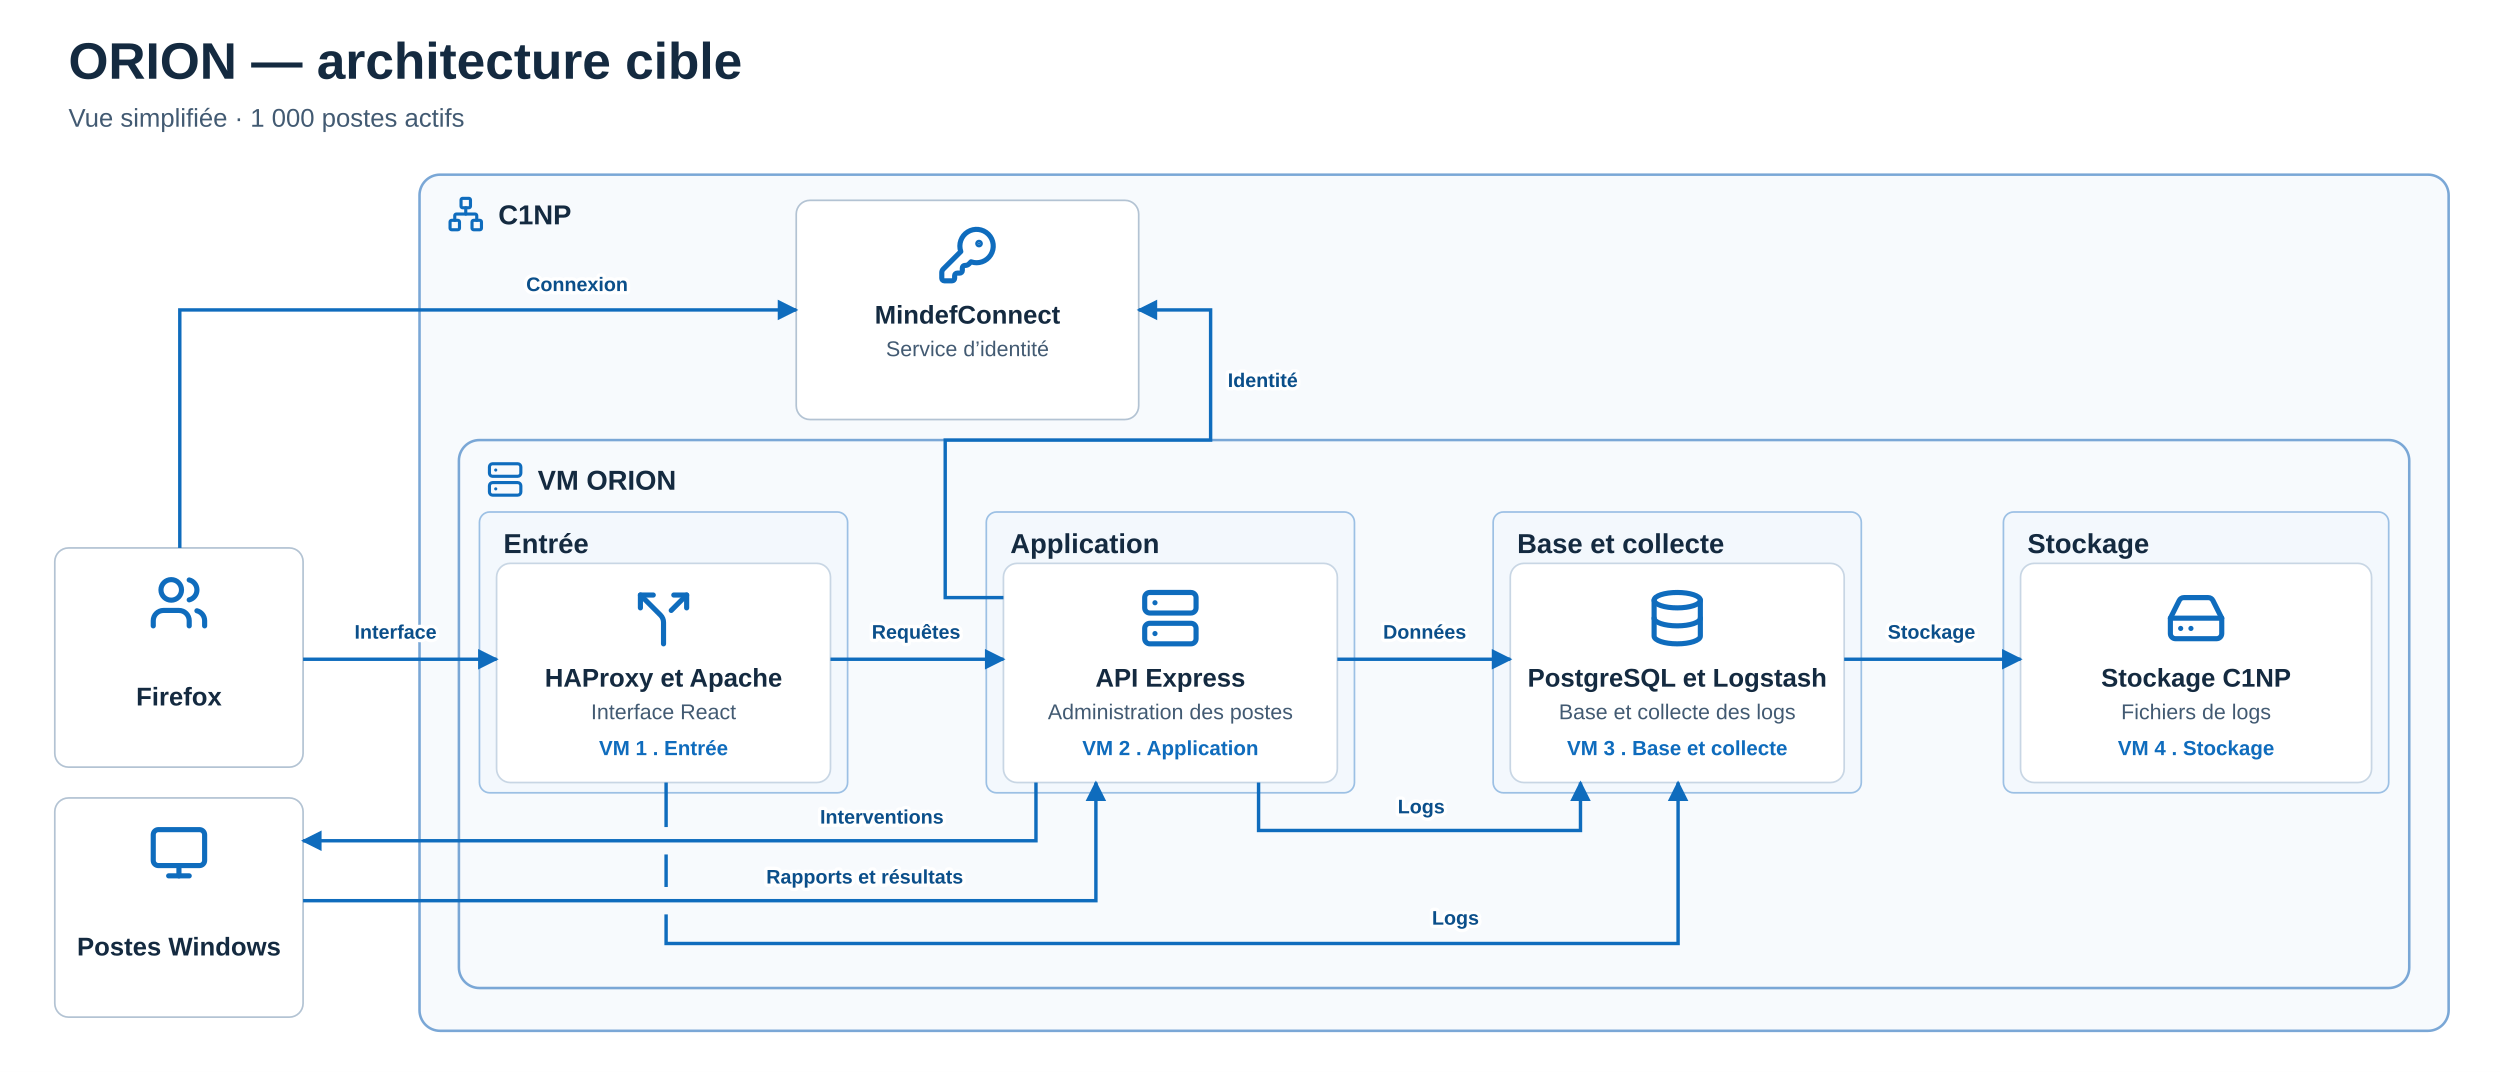
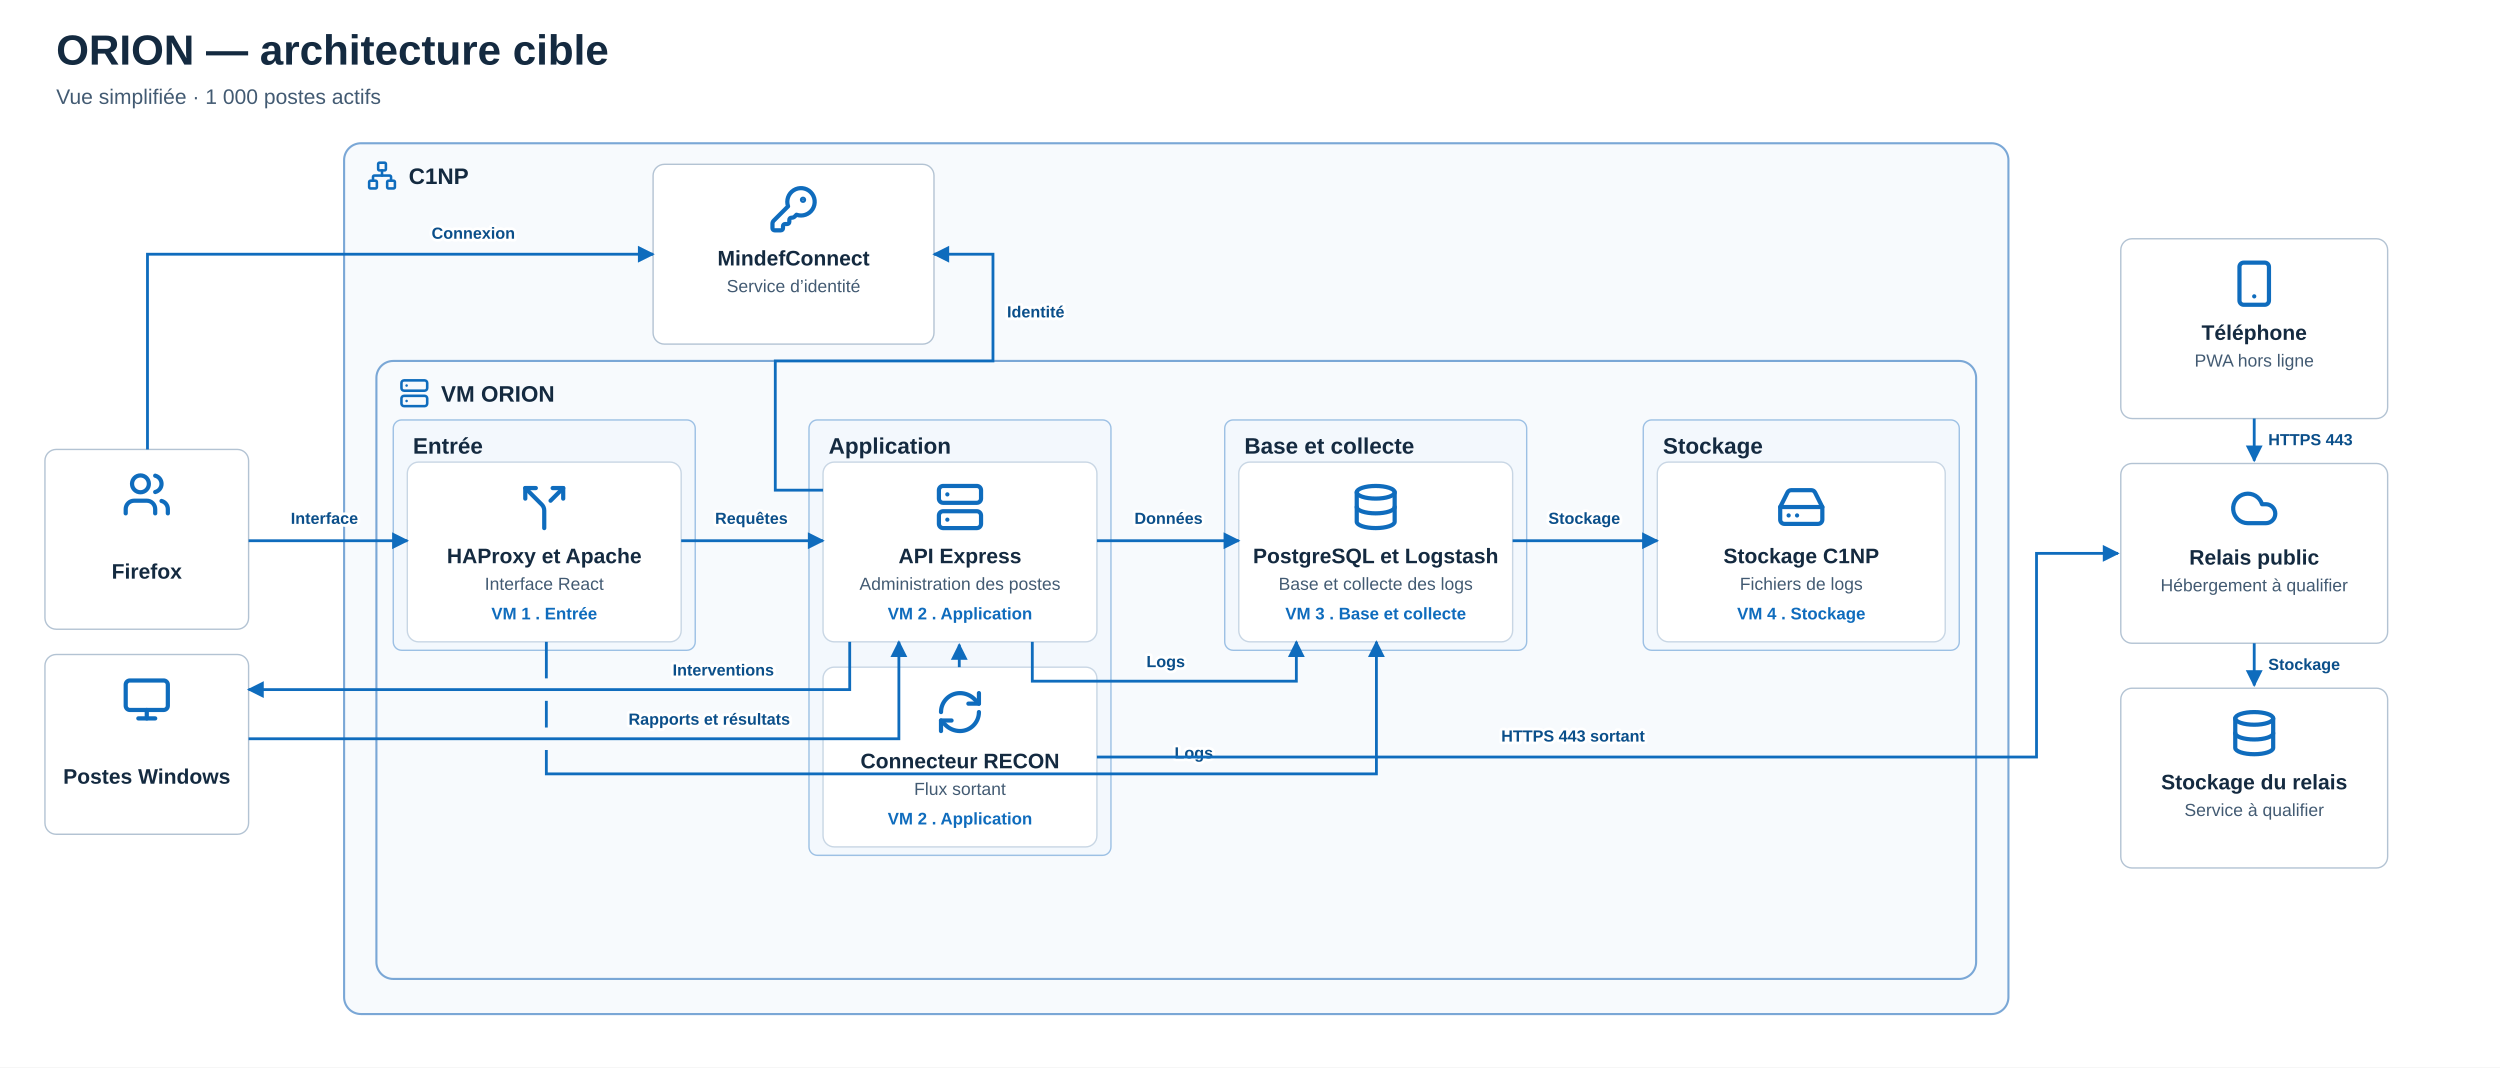
- <svg xmlns="http://www.w3.org/2000/svg" width="1460" height="626" viewBox="0 0 1460 626" role="img" aria-labelledby="title desc">
+ <svg xmlns="http://www.w3.org/2000/svg" width="1780" height="760" viewBox="0 0 1780 760" role="img" aria-labelledby="title desc">
  <defs>
    <marker id="arrow" viewBox="0 0 10 10" refX="9" refY="5" markerWidth="6" markerHeight="6" orient="auto">
      <path d="M0 0 L10 5 L0 10 Z" fill="#0f6cbd" />
    </marker>
    <marker id="arrow-start" viewBox="0 0 10 10" refX="1" refY="5" markerWidth="6" markerHeight="6" orient="auto">
      <path d="M10 0 L0 5 L10 10 Z" fill="#0f6cbd" />
    </marker>
    <symbol id="i-network" viewBox="0 0 24 24" fill="none" stroke="currentColor" stroke-width="2" stroke-linecap="round" stroke-linejoin="round">
      <rect x="16" y="16" width="6" height="6" rx="1" />
      <rect x="2" y="16" width="6" height="6" rx="1" />
      <rect x="9" y="2" width="6" height="6" rx="1" />
      <path d="M5 16v-3a1 1 0 0 1 1-1h12a1 1 0 0 1 1 1v3" />
      <path d="M12 12V8" />
    </symbol>
    <symbol id="i-server" viewBox="0 0 24 24" fill="none" stroke="currentColor" stroke-width="2" stroke-linecap="round" stroke-linejoin="round">
      <rect width="20" height="8" x="2" y="2" rx="2" ry="2" />
      <rect width="20" height="8" x="2" y="14" rx="2" ry="2" />
      <line x1="6" x2="6.01" y1="6" y2="6" />
      <line x1="6" x2="6.01" y1="18" y2="18" />
    </symbol>
    <symbol id="i-users" viewBox="0 0 24 24" fill="none" stroke="currentColor" stroke-width="2" stroke-linecap="round" stroke-linejoin="round">
      <path d="M16 21v-2a4 4 0 0 0-4-4H6a4 4 0 0 0-4 4v2" />
      <circle cx="9" cy="7" r="4" />
      <path d="M22 21v-2a4 4 0 0 0-3-3.87" />
      <path d="M16 3.13a4 4 0 0 1 0 7.75" />
    </symbol>
    <symbol id="i-monitor" viewBox="0 0 24 24" fill="none" stroke="currentColor" stroke-width="2" stroke-linecap="round" stroke-linejoin="round">
      <rect width="20" height="14" x="2" y="3" rx="2" />
      <line x1="8" x2="16" y1="21" y2="21" />
      <line x1="12" x2="12" y1="17" y2="21" />
    </symbol>
    <symbol id="i-key-round" viewBox="0 0 24 24" fill="none" stroke="currentColor" stroke-width="2" stroke-linecap="round" stroke-linejoin="round">
      <path d="M2.586 17.414A2 2 0 0 0 2 18.828V21a1 1 0 0 0 1 1h3a1 1 0 0 0 1-1v-1a1 1 0 0 1 1-1h1a1 1 0 0 0 1-1v-1a1 1 0 0 1 1-1h.172a2 2 0 0 0 1.414-.586l.814-.814a6.5 6.5 0 1 0-4-4z" />
      <circle cx="16.5" cy="7.5" r=".5" fill="currentColor" />
    </symbol>
    <symbol id="i-split" viewBox="0 0 24 24" fill="none" stroke="currentColor" stroke-width="2" stroke-linecap="round" stroke-linejoin="round">
      <path d="M16 3h5v5" />
      <path d="M8 3H3v5" />
      <path d="M12 22v-8.3a4 4 0 0 0-1.172-2.872L3 3" />
      <path d="m15 9 6-6" />
    </symbol>
+     <symbol id="i-refresh-cw" viewBox="0 0 24 24" fill="none" stroke="currentColor" stroke-width="2" stroke-linecap="round" stroke-linejoin="round">
+       <path d="M3 12a9 9 0 0 1 9-9 9.75 9.75 0 0 1 6.74 2.74L21 8" />
+       <path d="M21 3v5h-5" />
+       <path d="M21 12a9 9 0 0 1-9 9 9.75 9.75 0 0 1-6.74-2.74L3 16" />
+       <path d="M8 16H3v5" />
+     </symbol>
    <symbol id="i-database" viewBox="0 0 24 24" fill="none" stroke="currentColor" stroke-width="2" stroke-linecap="round" stroke-linejoin="round">
      <ellipse cx="12" cy="5" rx="9" ry="3" />
      <path d="M3 5V19A9 3 0 0 0 21 19V5" />
      <path d="M3 12A9 3 0 0 0 21 12" />
    </symbol>
    <symbol id="i-hard-drive" viewBox="0 0 24 24" fill="none" stroke="currentColor" stroke-width="2" stroke-linecap="round" stroke-linejoin="round">
      <line x1="22" x2="2" y1="12" y2="12" />
      <path d="M5.45 5.11 2 12v6a2 2 0 0 0 2 2h16a2 2 0 0 0 2-2v-6l-3.45-6.89A2 2 0 0 0 16.76 4H7.24a2 2 0 0 0-1.79 1.11z" />
      <line x1="6" x2="6.01" y1="16" y2="16" />
      <line x1="10" x2="10.01" y1="16" y2="16" />
+     </symbol>
+     <symbol id="i-smartphone" viewBox="0 0 24 24" fill="none" stroke="currentColor" stroke-width="2" stroke-linecap="round" stroke-linejoin="round">
+       <rect width="14" height="20" x="5" y="2" rx="2" ry="2" />
+       <path d="M12 18h.01" />
+     </symbol>
+     <symbol id="i-cloud" viewBox="0 0 24 24" fill="none" stroke="currentColor" stroke-width="2" stroke-linecap="round" stroke-linejoin="round">
+       <path d="M17.5 19H9a7 7 0 1 1 6.71-9h1.79a4.5 4.5 0 1 1 0 9Z" />
    </symbol>
  </defs>
  <style>
text{font-family:'Segoe UI',Arial,Helvetica,sans-serif;fill:#142a40}
.title{font-size:30px;font-weight:bold}
.body{font-size:15px;fill:#425a72}
.frame,.zname{font-size:16px;font-weight:bold}
.vm{font-size:15px;font-weight:bold}
.service{font-size:14px;font-weight:bold}
.cname{font-size:15px;font-weight:bold}
.crole{font-size:12.5px;fill:#425a72}
.cvm{font-size:12px;font-weight:bold;fill:#0f6cbd}
.caption{font-size:12.5px;fill:#425a72}
.vol{font-size:12.5px;font-weight:bold;fill:#24603d}
.tag{font-size:10.5px;font-weight:bold;fill:#0f6cbd;letter-spacing:.3px}
.tag.host{fill:#a06a00}
.badge{font-size:10.5px;font-weight:bold;fill:#254e78;letter-spacing:.5px}
.step{font-size:13px;font-weight:bold;fill:#fff}
.route{font-size:11.5px;font-weight:bold;fill:#0b4f8a;paint-order:stroke;stroke:#fff;stroke-width:4;stroke-linejoin:round}
.flow{fill:none;stroke:#0f6cbd;stroke-width:2}
.auto{stroke-dasharray:6 4}
</style>
-   <rect width="1460" height="626" fill="#fff" />
+   <rect width="1780" height="760" fill="#fff" />
  <text x="40" y="46" class="title" text-anchor="start">ORION — architecture cible</text>
  <text x="40" y="74" class="body" text-anchor="start">Vue simplifiée · 1 000 postes actifs</text>
-   <rect x="245" y="102" width="1185" height="500" rx="12" fill="#f7fafd" stroke="#7aa7d6" stroke-width="1.5" />
+   <rect x="245" y="102" width="1185" height="620" rx="12" fill="#f7fafd" stroke="#7aa7d6" stroke-width="1.5" />
  <use href="#i-network" x="261" y="114" width="22" height="22" style="color:#0f6cbd" />
  <text x="291" y="131" class="frame" text-anchor="start">C1NP</text>
-   <rect x="268" y="257" width="1139" height="320" rx="12" fill="#f7fafd" stroke="#7aa7d6" stroke-width="1.5" />
+   <rect x="268" y="257" width="1139" height="440" rx="12" fill="#f7fafd" stroke="#7aa7d6" stroke-width="1.5" />
  <use href="#i-server" x="284" y="269" width="22" height="22" style="color:#0f6cbd" />
  <text x="314" y="286" class="frame" text-anchor="start">VM ORION</text>
  <rect x="280" y="299" width="215" height="164" rx="6" fill="#f3f8fd" stroke="#9cc0e4" />
  <text x="294" y="323" class="zname" text-anchor="start">Entrée</text>
-   <rect x="576" y="299" width="215" height="164" rx="6" fill="#f3f8fd" stroke="#9cc0e4" />
+   <rect x="576" y="299" width="215" height="310" rx="6" fill="#f3f8fd" stroke="#9cc0e4" />
  <text x="590" y="323" class="zname" text-anchor="start">Application</text>
  <rect x="872" y="299" width="215" height="164" rx="6" fill="#f3f8fd" stroke="#9cc0e4" />
  <text x="886" y="323" class="zname" text-anchor="start">Base et collecte</text>
  <rect x="1170" y="299" width="225" height="164" rx="6" fill="#f3f8fd" stroke="#9cc0e4" />
  <text x="1184" y="323" class="zname" text-anchor="start">Stockage</text>
  <rect x="32" y="320" width="145" height="128" rx="8" fill="#fff" stroke="#b3c3d3" />
  <use href="#i-users" x="86.5" y="334" width="36" height="36" style="color:#0f6cbd" />
  <text x="104.5" y="412" class="cname" text-anchor="middle">Firefox</text>
  <rect x="32" y="466" width="145" height="128" rx="8" fill="#fff" stroke="#b3c3d3" />
  <use href="#i-monitor" x="86.5" y="480" width="36" height="36" style="color:#0f6cbd" />
  <text x="104.5" y="558" class="cname" text-anchor="middle">Postes Windows</text>
  <rect x="465" y="117" width="200" height="128" rx="8" fill="#fff" stroke="#b3c3d3" />
  <use href="#i-key-round" x="547" y="131" width="36" height="36" style="color:#0f6cbd" />
  <text x="565" y="189" class="cname" text-anchor="middle">MindefConnect</text>
  <text x="565" y="208" class="crole" text-anchor="middle">Service d’identité</text>
  <rect x="290" y="329" width="195" height="128" rx="8" fill="#fff" stroke="#c8d6e4" />
  <use href="#i-split" x="369.5" y="343" width="36" height="36" style="color:#0f6cbd" />
  <text x="387.5" y="401" class="cname" text-anchor="middle">HAProxy et Apache</text>
  <text x="387.5" y="420" class="crole" text-anchor="middle">Interface React</text>
  <text x="387.5" y="441" class="cvm" text-anchor="middle">VM 1 . Entrée</text>
  <rect x="586" y="329" width="195" height="128" rx="8" fill="#fff" stroke="#c8d6e4" />
  <use href="#i-server" x="665.5" y="343" width="36" height="36" style="color:#0f6cbd" />
  <text x="683.5" y="401" class="cname" text-anchor="middle">API Express</text>
  <text x="683.5" y="420" class="crole" text-anchor="middle">Administration des postes</text>
  <text x="683.5" y="441" class="cvm" text-anchor="middle">VM 2 . Application</text>
+   <rect x="586" y="475" width="195" height="128" rx="8" fill="#fff" stroke="#c8d6e4" />
+   <use href="#i-refresh-cw" x="665.5" y="489" width="36" height="36" style="color:#0f6cbd" />
+   <text x="683.5" y="547" class="cname" text-anchor="middle">Connecteur RECON</text>
+   <text x="683.5" y="566" class="crole" text-anchor="middle">Flux sortant</text>
+   <text x="683.5" y="587" class="cvm" text-anchor="middle">VM 2 . Application</text>
  <rect x="882" y="329" width="195" height="128" rx="8" fill="#fff" stroke="#c8d6e4" />
  <use href="#i-database" x="961.5" y="343" width="36" height="36" style="color:#0f6cbd" />
  <text x="979.5" y="401" class="cname" text-anchor="middle">PostgreSQL et Logstash</text>
  <text x="979.5" y="420" class="crole" text-anchor="middle">Base et collecte des logs</text>
  <text x="979.5" y="441" class="cvm" text-anchor="middle">VM 3 . Base et collecte</text>
  <rect x="1180" y="329" width="205" height="128" rx="8" fill="#fff" stroke="#c8d6e4" />
  <use href="#i-hard-drive" x="1264.5" y="343" width="36" height="36" style="color:#0f6cbd" />
  <text x="1282.5" y="401" class="cname" text-anchor="middle">Stockage C1NP</text>
  <text x="1282.5" y="420" class="crole" text-anchor="middle">Fichiers de logs</text>
  <text x="1282.5" y="441" class="cvm" text-anchor="middle">VM 4 . Stockage</text>
+   <rect x="1510" y="170" width="190" height="128" rx="8" fill="#fff" stroke="#b3c3d3" />
+   <use href="#i-smartphone" x="1587" y="184" width="36" height="36" style="color:#0f6cbd" />
+   <text x="1605" y="242" class="cname" text-anchor="middle">Téléphone</text>
+   <text x="1605" y="261" class="crole" text-anchor="middle">PWA hors ligne</text>
+   <rect x="1510" y="330" width="190" height="128" rx="8" fill="#fff" stroke="#b3c3d3" />
+   <use href="#i-cloud" x="1587" y="344" width="36" height="36" style="color:#0f6cbd" />
+   <text x="1605" y="402" class="cname" text-anchor="middle">Relais public</text>
+   <text x="1605" y="421" class="crole" text-anchor="middle">Hébergement à qualifier</text>
+   <rect x="1510" y="490" width="190" height="128" rx="8" fill="#fff" stroke="#b3c3d3" />
+   <use href="#i-database" x="1587" y="504" width="36" height="36" style="color:#0f6cbd" />
+   <text x="1605" y="562" class="cname" text-anchor="middle">Stockage du relais</text>
+   <text x="1605" y="581" class="crole" text-anchor="middle">Service à qualifier</text>
  <path d="M177 385 L290 385" class="flow" marker-end="url(#arrow)" />
  <text x="231" y="373" class="route" text-anchor="middle">Interface</text>
  <path d="M485 385 L586 385" class="flow" marker-end="url(#arrow)" />
  <text x="535" y="373" class="route" text-anchor="middle">Requêtes</text>
  <path d="M781 385 L882 385" class="flow" marker-end="url(#arrow)" />
  <text x="832" y="373" class="route" text-anchor="middle">Données</text>
  <path d="M1077 385 L1180 385" class="flow" marker-end="url(#arrow)" />
  <text x="1128" y="373" class="route" text-anchor="middle">Stockage</text>
  <path d="M105 320 L105 181 L465 181" class="flow" marker-end="url(#arrow)" />
  <text x="337" y="170" class="route" text-anchor="middle">Connexion</text>
  <path d="M586 349 L552 349 L552 257 L707 257 L707 181 L665 181" class="flow" marker-end="url(#arrow)" />
  <text x="717" y="226" class="route" text-anchor="start">Identité</text>
  <path d="M177 526 L640 526 L640 457" class="flow" marker-end="url(#arrow)" />
  <text x="505" y="516" class="route" text-anchor="middle">Rapports et résultats</text>
  <path d="M605 457 L605 491 L177 491" class="flow" marker-end="url(#arrow)" />
  <text x="515" y="481" class="route" text-anchor="middle">Interventions</text>
  <path d="M389 457V483 M389 499V518" class="flow" />
  <path d="M389 534 L389 551 L980 551 L980 457" class="flow" marker-end="url(#arrow)" />
  <text x="850" y="540" class="route" text-anchor="middle">Logs</text>
  <path d="M735 457 L735 485 L923 485 L923 457" class="flow" marker-end="url(#arrow)" />
  <text x="830" y="475" class="route" text-anchor="middle">Logs</text>
+   <path d="M1605 298 L1605 328" class="flow" marker-end="url(#arrow)" />
+   <text x="1615" y="317" class="route" text-anchor="start">HTTPS 443</text>
+   <path d="M1605 458 L1605 488" class="flow" marker-end="url(#arrow)" />
+   <text x="1615" y="477" class="route" text-anchor="start">Stockage</text>
+   <path d="M781 539 L1450 539 L1450 394 L1508 394" class="flow" marker-end="url(#arrow)" />
+   <text x="1120" y="528" class="route" text-anchor="middle">HTTPS 443 sortant</text>
+   <path d="M683 475 L683 459" class="flow" marker-end="url(#arrow)" />
</svg>
